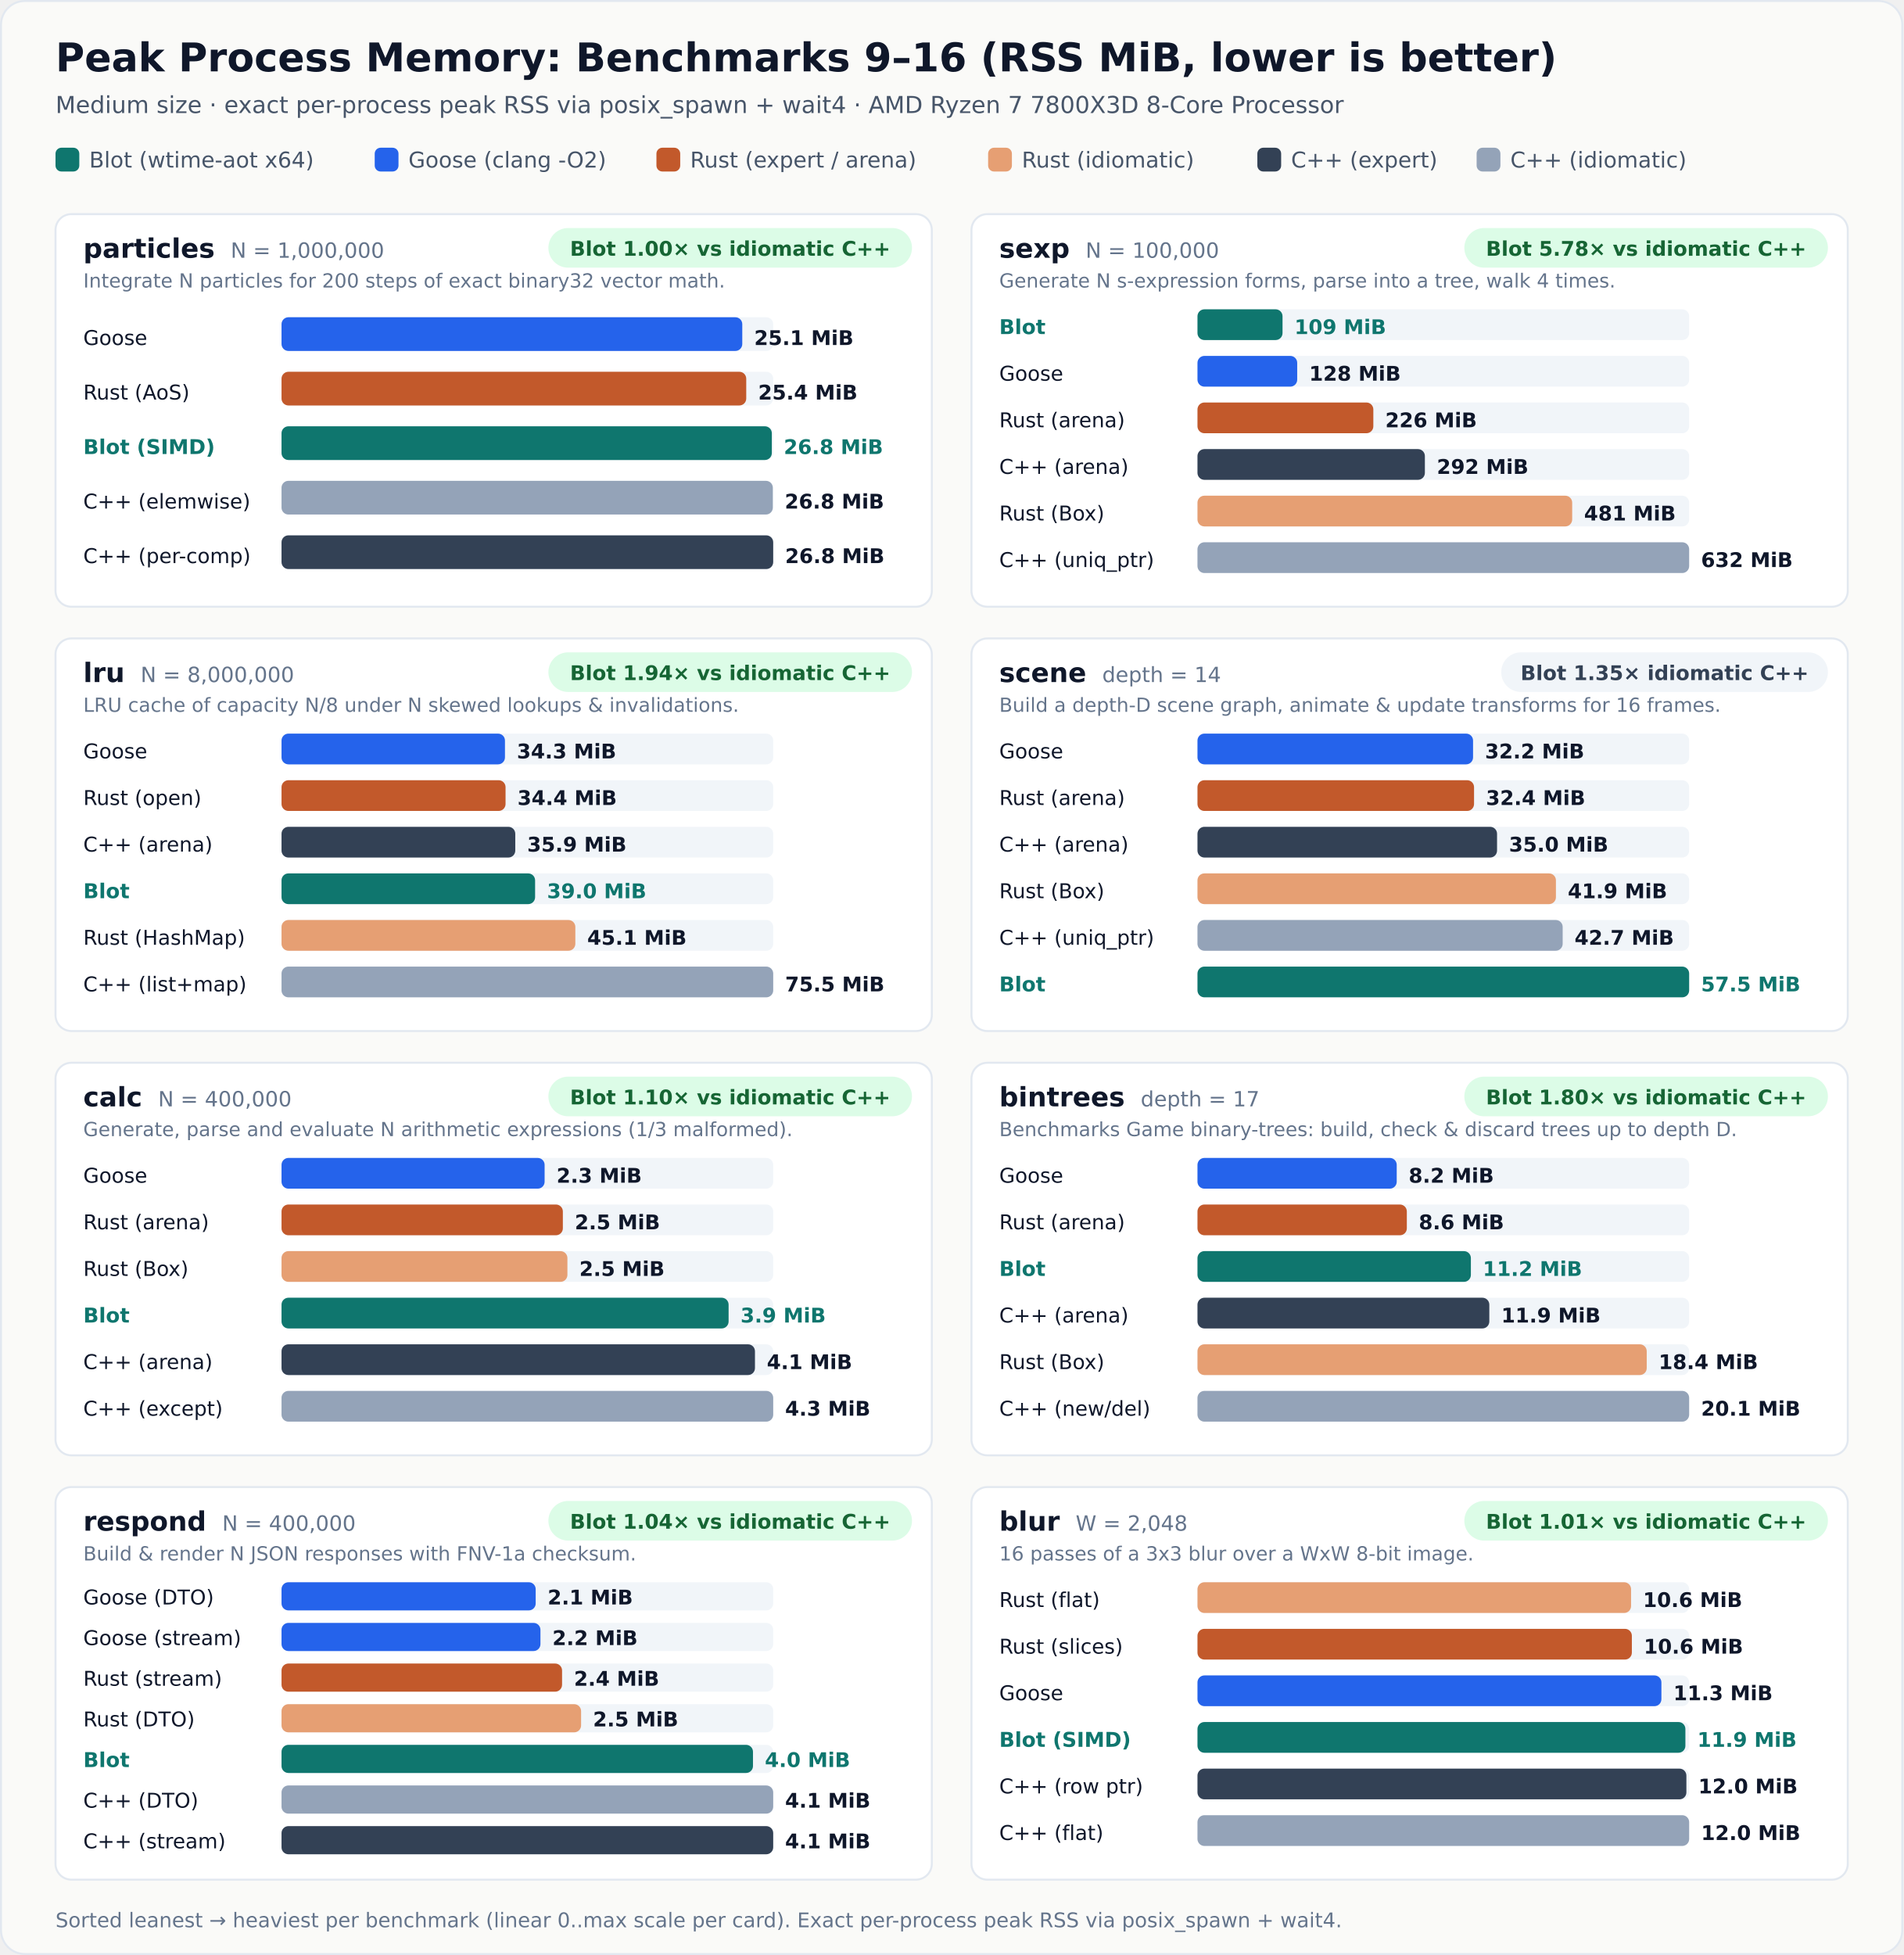
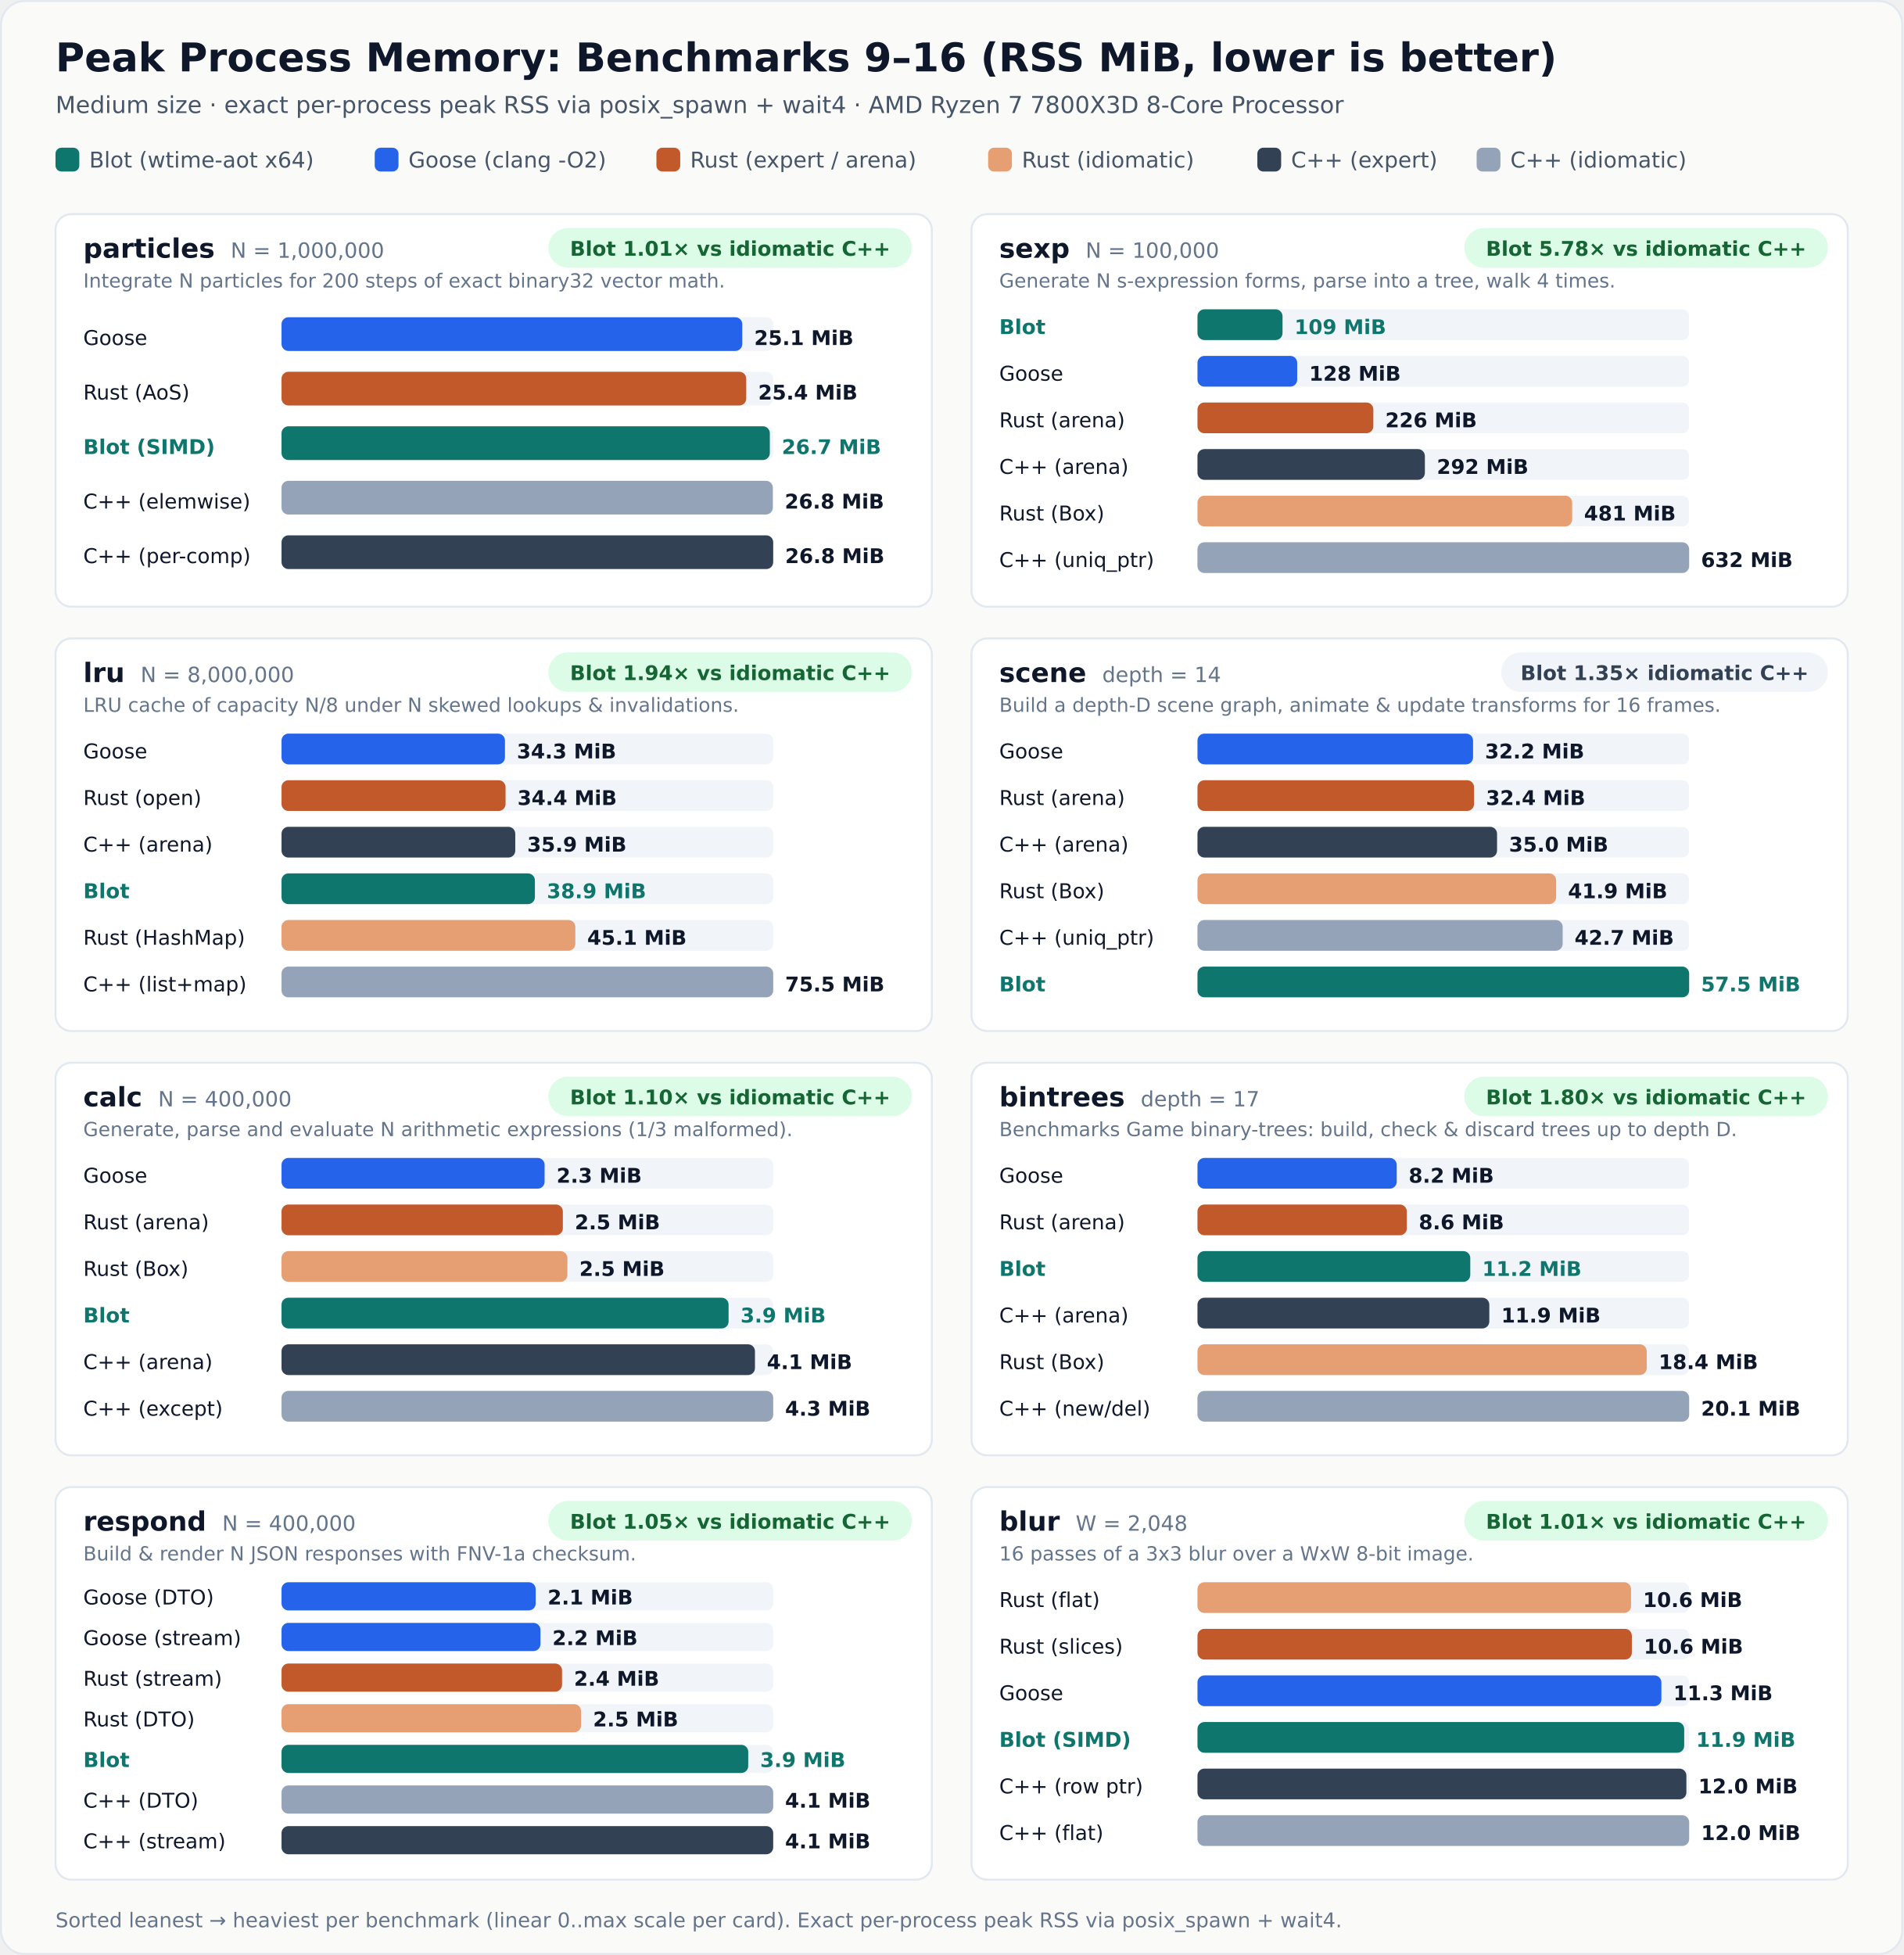
<svg xmlns="http://www.w3.org/2000/svg" width="960" height="986" viewBox="0 0 960 986" role="img" aria-label="Peak Process Memory: Benchmarks 9–16 (RSS MiB, lower is better)">
  <rect x="0.5" y="0.5" width="959" height="985" rx="12" fill="#fafaf8" stroke="#e2e8f0" />
  <text x="28.0" y="36.0" font-family="'DejaVu Sans', system-ui, -apple-system, 'Segoe UI', Helvetica, Arial, sans-serif" font-size="20" font-weight="700" fill="#0f172a" text-anchor="start">Peak Process Memory: Benchmarks 9–16 (RSS MiB, lower is better)</text>
  <text x="28.0" y="57.0" font-family="'DejaVu Sans', system-ui, -apple-system, 'Segoe UI', Helvetica, Arial, sans-serif" font-size="11.8" font-weight="400" fill="#475569" text-anchor="start">Medium size · exact per-process peak RSS via posix_spawn + wait4 · AMD Ryzen 7 7800X3D 8-Core Processor</text>
  <rect x="28.0" y="74.5" width="12" height="12" rx="3" fill="#0f766e" />
  <text x="45.0" y="84.5" font-family="'DejaVu Sans', system-ui, -apple-system, 'Segoe UI', Helvetica, Arial, sans-serif" font-size="11.0" font-weight="500" fill="#475569" text-anchor="start">Blot (wtime-aot x64)</text>
  <rect x="189.0" y="74.5" width="12" height="12" rx="3" fill="#2563eb" />
  <text x="206.0" y="84.5" font-family="'DejaVu Sans', system-ui, -apple-system, 'Segoe UI', Helvetica, Arial, sans-serif" font-size="11.0" font-weight="500" fill="#475569" text-anchor="start">Goose (clang -O2)</text>
  <rect x="331.1" y="74.5" width="12" height="12" rx="3" fill="#c2592b" />
  <text x="348.1" y="84.5" font-family="'DejaVu Sans', system-ui, -apple-system, 'Segoe UI', Helvetica, Arial, sans-serif" font-size="11.0" font-weight="500" fill="#475569" text-anchor="start">Rust (expert / arena)</text>
  <rect x="498.4" y="74.5" width="12" height="12" rx="3" fill="#e69f73" />
  <text x="515.4" y="84.5" font-family="'DejaVu Sans', system-ui, -apple-system, 'Segoe UI', Helvetica, Arial, sans-serif" font-size="11.0" font-weight="500" fill="#475569" text-anchor="start">Rust (idiomatic)</text>
  <rect x="634.2" y="74.5" width="12" height="12" rx="3" fill="#334155" />
  <text x="651.2" y="84.5" font-family="'DejaVu Sans', system-ui, -apple-system, 'Segoe UI', Helvetica, Arial, sans-serif" font-size="11.0" font-weight="500" fill="#475569" text-anchor="start">C++ (expert)</text>
  <rect x="744.8" y="74.5" width="12" height="12" rx="3" fill="#94a3b8" />
  <text x="761.8" y="84.5" font-family="'DejaVu Sans', system-ui, -apple-system, 'Segoe UI', Helvetica, Arial, sans-serif" font-size="11.0" font-weight="500" fill="#475569" text-anchor="start">C++ (idiomatic)</text>
  <rect x="28" y="108" width="442" height="198" rx="8" fill="#ffffff" stroke="#e2e8f0" />
  <text x="42.0" y="130.0" font-family="'DejaVu Sans', system-ui, -apple-system, 'Segoe UI', Helvetica, Arial, sans-serif" font-size="13.5" font-weight="700" fill="#0f172a">particles<tspan dx="8" font-size="10.6" font-weight="500" fill="#64748b">N = 1,000,000</tspan>
  </text>
  <rect x="276.6" y="115.0" width="183.4" height="20.0" rx="10" fill="#dcfce7" />
-   <text x="368.3" y="129.0" font-family="'DejaVu Sans', system-ui, -apple-system, 'Segoe UI', Helvetica, Arial, sans-serif" font-size="10.2" font-weight="600" fill="#166534" text-anchor="middle">Blot 1.00× vs idiomatic C++</text>
+   <text x="368.3" y="129.0" font-family="'DejaVu Sans', system-ui, -apple-system, 'Segoe UI', Helvetica, Arial, sans-serif" font-size="10.2" font-weight="600" fill="#166534" text-anchor="middle">Blot 1.01× vs idiomatic C++</text>
  <text x="42.0" y="145.0" font-family="'DejaVu Sans', system-ui, -apple-system, 'Segoe UI', Helvetica, Arial, sans-serif" font-size="9.8" font-weight="400" fill="#64748b" text-anchor="start">Integrate N particles for 200 steps of exact binary32 vector math.</text>
  <text x="42.0" y="174.0" font-family="'DejaVu Sans', system-ui, -apple-system, 'Segoe UI', Helvetica, Arial, sans-serif" font-size="10.3" font-weight="500" fill="#0f172a" text-anchor="start">Goose</text>
  <rect x="142.0" y="160.0" width="248.0" height="17.0" rx="3.5" fill="#f1f5f9" />
  <rect x="142.0" y="160.0" width="232.4" height="17.0" rx="3.5" fill="#2563eb" />
  <text x="380.4" y="174.0" font-family="'DejaVu Sans', system-ui, -apple-system, 'Segoe UI', Helvetica, Arial, sans-serif" font-size="10.2" font-weight="600" fill="#0f172a" text-anchor="start">25.1 MiB</text>
  <text x="42.0" y="201.5" font-family="'DejaVu Sans', system-ui, -apple-system, 'Segoe UI', Helvetica, Arial, sans-serif" font-size="10.3" font-weight="500" fill="#0f172a" text-anchor="start">Rust (AoS)</text>
  <rect x="142.0" y="187.5" width="248.0" height="17.0" rx="3.5" fill="#f1f5f9" />
  <rect x="142.0" y="187.5" width="234.4" height="17.0" rx="3.5" fill="#c2592b" />
  <text x="382.4" y="201.5" font-family="'DejaVu Sans', system-ui, -apple-system, 'Segoe UI', Helvetica, Arial, sans-serif" font-size="10.2" font-weight="600" fill="#0f172a" text-anchor="start">25.4 MiB</text>
  <text x="42.0" y="229.0" font-family="'DejaVu Sans', system-ui, -apple-system, 'Segoe UI', Helvetica, Arial, sans-serif" font-size="10.3" font-weight="700" fill="#0f766e" text-anchor="start">Blot (SIMD)</text>
  <rect x="142.0" y="215.0" width="248.0" height="17.0" rx="3.5" fill="#f1f5f9" />
-   <rect x="142.0" y="215.0" width="247.3" height="17.0" rx="3.5" fill="#0f766e" />
-   <text x="395.3" y="229.0" font-family="'DejaVu Sans', system-ui, -apple-system, 'Segoe UI', Helvetica, Arial, sans-serif" font-size="10.2" font-weight="700" fill="#0f766e" text-anchor="start">26.8 MiB</text>
+   <rect x="142.0" y="215.0" width="246.3" height="17.0" rx="3.5" fill="#0f766e" />
+   <text x="394.3" y="229.0" font-family="'DejaVu Sans', system-ui, -apple-system, 'Segoe UI', Helvetica, Arial, sans-serif" font-size="10.2" font-weight="700" fill="#0f766e" text-anchor="start">26.7 MiB</text>
  <text x="42.0" y="256.5" font-family="'DejaVu Sans', system-ui, -apple-system, 'Segoe UI', Helvetica, Arial, sans-serif" font-size="10.3" font-weight="500" fill="#0f172a" text-anchor="start">C++ (elemwise)</text>
  <rect x="142.0" y="242.5" width="248.0" height="17.0" rx="3.5" fill="#f1f5f9" />
  <rect x="142.0" y="242.5" width="247.8" height="17.0" rx="3.5" fill="#94a3b8" />
  <text x="395.8" y="256.5" font-family="'DejaVu Sans', system-ui, -apple-system, 'Segoe UI', Helvetica, Arial, sans-serif" font-size="10.2" font-weight="600" fill="#0f172a" text-anchor="start">26.8 MiB</text>
  <text x="42.0" y="284.0" font-family="'DejaVu Sans', system-ui, -apple-system, 'Segoe UI', Helvetica, Arial, sans-serif" font-size="10.3" font-weight="500" fill="#0f172a" text-anchor="start">C++ (per-comp)</text>
  <rect x="142.0" y="270.0" width="248.0" height="17.0" rx="3.5" fill="#f1f5f9" />
  <rect x="142.0" y="270.0" width="248.0" height="17.0" rx="3.5" fill="#334155" />
  <text x="396.0" y="284.0" font-family="'DejaVu Sans', system-ui, -apple-system, 'Segoe UI', Helvetica, Arial, sans-serif" font-size="10.2" font-weight="600" fill="#0f172a" text-anchor="start">26.8 MiB</text>
  <rect x="490" y="108" width="442" height="198" rx="8" fill="#ffffff" stroke="#e2e8f0" />
  <text x="504.0" y="130.0" font-family="'DejaVu Sans', system-ui, -apple-system, 'Segoe UI', Helvetica, Arial, sans-serif" font-size="13.5" font-weight="700" fill="#0f172a">sexp<tspan dx="8" font-size="10.6" font-weight="500" fill="#64748b">N = 100,000</tspan>
  </text>
  <rect x="738.6" y="115.0" width="183.4" height="20.0" rx="10" fill="#dcfce7" />
  <text x="830.3" y="129.0" font-family="'DejaVu Sans', system-ui, -apple-system, 'Segoe UI', Helvetica, Arial, sans-serif" font-size="10.2" font-weight="600" fill="#166534" text-anchor="middle">Blot 5.78× vs idiomatic C++</text>
  <text x="504.0" y="145.0" font-family="'DejaVu Sans', system-ui, -apple-system, 'Segoe UI', Helvetica, Arial, sans-serif" font-size="9.8" font-weight="400" fill="#64748b" text-anchor="start">Generate N s-expression forms, parse into a tree, walk 4 times.</text>
  <text x="504.0" y="168.5" font-family="'DejaVu Sans', system-ui, -apple-system, 'Segoe UI', Helvetica, Arial, sans-serif" font-size="10.3" font-weight="700" fill="#0f766e" text-anchor="start">Blot</text>
  <rect x="604.0" y="156.0" width="248.0" height="15.5" rx="3.5" fill="#f1f5f9" />
  <rect x="604.0" y="156.0" width="42.9" height="15.5" rx="3.5" fill="#0f766e" />
  <text x="652.9" y="168.5" font-family="'DejaVu Sans', system-ui, -apple-system, 'Segoe UI', Helvetica, Arial, sans-serif" font-size="10.2" font-weight="700" fill="#0f766e" text-anchor="start">109 MiB</text>
  <text x="504.0" y="192.0" font-family="'DejaVu Sans', system-ui, -apple-system, 'Segoe UI', Helvetica, Arial, sans-serif" font-size="10.3" font-weight="500" fill="#0f172a" text-anchor="start">Goose</text>
  <rect x="604.0" y="179.5" width="248.0" height="15.5" rx="3.5" fill="#f1f5f9" />
  <rect x="604.0" y="179.5" width="50.3" height="15.5" rx="3.5" fill="#2563eb" />
  <text x="660.3" y="192.0" font-family="'DejaVu Sans', system-ui, -apple-system, 'Segoe UI', Helvetica, Arial, sans-serif" font-size="10.2" font-weight="600" fill="#0f172a" text-anchor="start">128 MiB</text>
  <text x="504.0" y="215.5" font-family="'DejaVu Sans', system-ui, -apple-system, 'Segoe UI', Helvetica, Arial, sans-serif" font-size="10.3" font-weight="500" fill="#0f172a" text-anchor="start">Rust (arena)</text>
  <rect x="604.0" y="203.0" width="248.0" height="15.5" rx="3.5" fill="#f1f5f9" />
  <rect x="604.0" y="203.0" width="88.7" height="15.5" rx="3.5" fill="#c2592b" />
  <text x="698.7" y="215.5" font-family="'DejaVu Sans', system-ui, -apple-system, 'Segoe UI', Helvetica, Arial, sans-serif" font-size="10.2" font-weight="600" fill="#0f172a" text-anchor="start">226 MiB</text>
  <text x="504.0" y="239.0" font-family="'DejaVu Sans', system-ui, -apple-system, 'Segoe UI', Helvetica, Arial, sans-serif" font-size="10.3" font-weight="500" fill="#0f172a" text-anchor="start">C++ (arena)</text>
  <rect x="604.0" y="226.5" width="248.0" height="15.5" rx="3.5" fill="#f1f5f9" />
  <rect x="604.0" y="226.5" width="114.7" height="15.5" rx="3.5" fill="#334155" />
  <text x="724.7" y="239.0" font-family="'DejaVu Sans', system-ui, -apple-system, 'Segoe UI', Helvetica, Arial, sans-serif" font-size="10.2" font-weight="600" fill="#0f172a" text-anchor="start">292 MiB</text>
  <text x="504.0" y="262.5" font-family="'DejaVu Sans', system-ui, -apple-system, 'Segoe UI', Helvetica, Arial, sans-serif" font-size="10.3" font-weight="500" fill="#0f172a" text-anchor="start">Rust (Box)</text>
  <rect x="604.0" y="250.0" width="248.0" height="15.5" rx="3.5" fill="#f1f5f9" />
  <rect x="604.0" y="250.0" width="189.0" height="15.5" rx="3.5" fill="#e69f73" />
  <text x="799.0" y="262.5" font-family="'DejaVu Sans', system-ui, -apple-system, 'Segoe UI', Helvetica, Arial, sans-serif" font-size="10.2" font-weight="600" fill="#0f172a" text-anchor="start">481 MiB</text>
  <text x="504.0" y="286.0" font-family="'DejaVu Sans', system-ui, -apple-system, 'Segoe UI', Helvetica, Arial, sans-serif" font-size="10.3" font-weight="500" fill="#0f172a" text-anchor="start">C++ (uniq_ptr)</text>
  <rect x="604.0" y="273.5" width="248.0" height="15.5" rx="3.5" fill="#f1f5f9" />
  <rect x="604.0" y="273.5" width="248.0" height="15.5" rx="3.5" fill="#94a3b8" />
  <text x="858.0" y="286.0" font-family="'DejaVu Sans', system-ui, -apple-system, 'Segoe UI', Helvetica, Arial, sans-serif" font-size="10.2" font-weight="600" fill="#0f172a" text-anchor="start">632 MiB</text>
  <rect x="28" y="322" width="442" height="198" rx="8" fill="#ffffff" stroke="#e2e8f0" />
  <text x="42.0" y="344.0" font-family="'DejaVu Sans', system-ui, -apple-system, 'Segoe UI', Helvetica, Arial, sans-serif" font-size="13.5" font-weight="700" fill="#0f172a">lru<tspan dx="8" font-size="10.6" font-weight="500" fill="#64748b">N = 8,000,000</tspan>
  </text>
  <rect x="276.6" y="329.0" width="183.4" height="20.0" rx="10" fill="#dcfce7" />
  <text x="368.3" y="343.0" font-family="'DejaVu Sans', system-ui, -apple-system, 'Segoe UI', Helvetica, Arial, sans-serif" font-size="10.2" font-weight="600" fill="#166534" text-anchor="middle">Blot 1.94× vs idiomatic C++</text>
  <text x="42.0" y="359.0" font-family="'DejaVu Sans', system-ui, -apple-system, 'Segoe UI', Helvetica, Arial, sans-serif" font-size="9.8" font-weight="400" fill="#64748b" text-anchor="start">LRU cache of capacity N/8 under N skewed lookups &amp; invalidations.</text>
  <text x="42.0" y="382.5" font-family="'DejaVu Sans', system-ui, -apple-system, 'Segoe UI', Helvetica, Arial, sans-serif" font-size="10.3" font-weight="500" fill="#0f172a" text-anchor="start">Goose</text>
  <rect x="142.0" y="370.0" width="248.0" height="15.5" rx="3.5" fill="#f1f5f9" />
  <rect x="142.0" y="370.0" width="112.7" height="15.5" rx="3.5" fill="#2563eb" />
  <text x="260.7" y="382.5" font-family="'DejaVu Sans', system-ui, -apple-system, 'Segoe UI', Helvetica, Arial, sans-serif" font-size="10.2" font-weight="600" fill="#0f172a" text-anchor="start">34.3 MiB</text>
  <text x="42.0" y="406.0" font-family="'DejaVu Sans', system-ui, -apple-system, 'Segoe UI', Helvetica, Arial, sans-serif" font-size="10.3" font-weight="500" fill="#0f172a" text-anchor="start">Rust (open)</text>
  <rect x="142.0" y="393.5" width="248.0" height="15.5" rx="3.5" fill="#f1f5f9" />
  <rect x="142.0" y="393.5" width="113.0" height="15.5" rx="3.5" fill="#c2592b" />
  <text x="261.0" y="406.0" font-family="'DejaVu Sans', system-ui, -apple-system, 'Segoe UI', Helvetica, Arial, sans-serif" font-size="10.2" font-weight="600" fill="#0f172a" text-anchor="start">34.4 MiB</text>
  <text x="42.0" y="429.5" font-family="'DejaVu Sans', system-ui, -apple-system, 'Segoe UI', Helvetica, Arial, sans-serif" font-size="10.3" font-weight="500" fill="#0f172a" text-anchor="start">C++ (arena)</text>
  <rect x="142.0" y="417.0" width="248.0" height="15.5" rx="3.5" fill="#f1f5f9" />
  <rect x="142.0" y="417.0" width="117.9" height="15.5" rx="3.5" fill="#334155" />
  <text x="265.9" y="429.5" font-family="'DejaVu Sans', system-ui, -apple-system, 'Segoe UI', Helvetica, Arial, sans-serif" font-size="10.2" font-weight="600" fill="#0f172a" text-anchor="start">35.9 MiB</text>
  <text x="42.0" y="453.0" font-family="'DejaVu Sans', system-ui, -apple-system, 'Segoe UI', Helvetica, Arial, sans-serif" font-size="10.3" font-weight="700" fill="#0f766e" text-anchor="start">Blot</text>
  <rect x="142.0" y="440.5" width="248.0" height="15.5" rx="3.5" fill="#f1f5f9" />
-   <rect x="142.0" y="440.5" width="127.9" height="15.5" rx="3.5" fill="#0f766e" />
-   <text x="275.9" y="453.0" font-family="'DejaVu Sans', system-ui, -apple-system, 'Segoe UI', Helvetica, Arial, sans-serif" font-size="10.2" font-weight="700" fill="#0f766e" text-anchor="start">39.0 MiB</text>
+   <rect x="142.0" y="440.5" width="127.8" height="15.5" rx="3.5" fill="#0f766e" />
+   <text x="275.8" y="453.0" font-family="'DejaVu Sans', system-ui, -apple-system, 'Segoe UI', Helvetica, Arial, sans-serif" font-size="10.2" font-weight="700" fill="#0f766e" text-anchor="start">38.9 MiB</text>
  <text x="42.0" y="476.5" font-family="'DejaVu Sans', system-ui, -apple-system, 'Segoe UI', Helvetica, Arial, sans-serif" font-size="10.3" font-weight="500" fill="#0f172a" text-anchor="start">Rust (HashMap)</text>
  <rect x="142.0" y="464.0" width="248.0" height="15.5" rx="3.5" fill="#f1f5f9" />
  <rect x="142.0" y="464.0" width="148.2" height="15.5" rx="3.5" fill="#e69f73" />
  <text x="296.2" y="476.5" font-family="'DejaVu Sans', system-ui, -apple-system, 'Segoe UI', Helvetica, Arial, sans-serif" font-size="10.2" font-weight="600" fill="#0f172a" text-anchor="start">45.1 MiB</text>
  <text x="42.0" y="500.0" font-family="'DejaVu Sans', system-ui, -apple-system, 'Segoe UI', Helvetica, Arial, sans-serif" font-size="10.3" font-weight="500" fill="#0f172a" text-anchor="start">C++ (list+map)</text>
  <rect x="142.0" y="487.5" width="248.0" height="15.5" rx="3.5" fill="#f1f5f9" />
  <rect x="142.0" y="487.5" width="248.0" height="15.5" rx="3.5" fill="#94a3b8" />
  <text x="396.0" y="500.0" font-family="'DejaVu Sans', system-ui, -apple-system, 'Segoe UI', Helvetica, Arial, sans-serif" font-size="10.2" font-weight="600" fill="#0f172a" text-anchor="start">75.5 MiB</text>
  <rect x="490" y="322" width="442" height="198" rx="8" fill="#ffffff" stroke="#e2e8f0" />
  <text x="504.0" y="344.0" font-family="'DejaVu Sans', system-ui, -apple-system, 'Segoe UI', Helvetica, Arial, sans-serif" font-size="13.5" font-weight="700" fill="#0f172a">scene<tspan dx="8" font-size="10.6" font-weight="500" fill="#64748b">depth = 14</tspan>
  </text>
  <rect x="757.2" y="329.0" width="164.8" height="20.0" rx="10" fill="#f1f5f9" />
  <text x="839.6" y="343.0" font-family="'DejaVu Sans', system-ui, -apple-system, 'Segoe UI', Helvetica, Arial, sans-serif" font-size="10.2" font-weight="600" fill="#334155" text-anchor="middle">Blot 1.35× idiomatic C++</text>
  <text x="504.0" y="359.0" font-family="'DejaVu Sans', system-ui, -apple-system, 'Segoe UI', Helvetica, Arial, sans-serif" font-size="9.8" font-weight="400" fill="#64748b" text-anchor="start">Build a depth-D scene graph, animate &amp; update transforms for 16 frames.</text>
  <text x="504.0" y="382.5" font-family="'DejaVu Sans', system-ui, -apple-system, 'Segoe UI', Helvetica, Arial, sans-serif" font-size="10.3" font-weight="500" fill="#0f172a" text-anchor="start">Goose</text>
  <rect x="604.0" y="370.0" width="248.0" height="15.5" rx="3.5" fill="#f1f5f9" />
  <rect x="604.0" y="370.0" width="139.0" height="15.5" rx="3.5" fill="#2563eb" />
  <text x="749.0" y="382.5" font-family="'DejaVu Sans', system-ui, -apple-system, 'Segoe UI', Helvetica, Arial, sans-serif" font-size="10.2" font-weight="600" fill="#0f172a" text-anchor="start">32.2 MiB</text>
  <text x="504.0" y="406.0" font-family="'DejaVu Sans', system-ui, -apple-system, 'Segoe UI', Helvetica, Arial, sans-serif" font-size="10.3" font-weight="500" fill="#0f172a" text-anchor="start">Rust (arena)</text>
  <rect x="604.0" y="393.5" width="248.0" height="15.5" rx="3.5" fill="#f1f5f9" />
  <rect x="604.0" y="393.5" width="139.5" height="15.5" rx="3.5" fill="#c2592b" />
  <text x="749.5" y="406.0" font-family="'DejaVu Sans', system-ui, -apple-system, 'Segoe UI', Helvetica, Arial, sans-serif" font-size="10.2" font-weight="600" fill="#0f172a" text-anchor="start">32.4 MiB</text>
  <text x="504.0" y="429.5" font-family="'DejaVu Sans', system-ui, -apple-system, 'Segoe UI', Helvetica, Arial, sans-serif" font-size="10.3" font-weight="500" fill="#0f172a" text-anchor="start">C++ (arena)</text>
  <rect x="604.0" y="417.0" width="248.0" height="15.5" rx="3.5" fill="#f1f5f9" />
  <rect x="604.0" y="417.0" width="151.1" height="15.5" rx="3.5" fill="#334155" />
  <text x="761.1" y="429.5" font-family="'DejaVu Sans', system-ui, -apple-system, 'Segoe UI', Helvetica, Arial, sans-serif" font-size="10.2" font-weight="600" fill="#0f172a" text-anchor="start">35.0 MiB</text>
  <text x="504.0" y="453.0" font-family="'DejaVu Sans', system-ui, -apple-system, 'Segoe UI', Helvetica, Arial, sans-serif" font-size="10.3" font-weight="500" fill="#0f172a" text-anchor="start">Rust (Box)</text>
  <rect x="604.0" y="440.5" width="248.0" height="15.5" rx="3.5" fill="#f1f5f9" />
-   <rect x="604.0" y="440.5" width="180.8" height="15.5" rx="3.5" fill="#e69f73" />
-   <text x="790.8" y="453.0" font-family="'DejaVu Sans', system-ui, -apple-system, 'Segoe UI', Helvetica, Arial, sans-serif" font-size="10.2" font-weight="600" fill="#0f172a" text-anchor="start">41.9 MiB</text>
+   <rect x="604.0" y="440.5" width="180.9" height="15.5" rx="3.5" fill="#e69f73" />
+   <text x="790.9" y="453.0" font-family="'DejaVu Sans', system-ui, -apple-system, 'Segoe UI', Helvetica, Arial, sans-serif" font-size="10.2" font-weight="600" fill="#0f172a" text-anchor="start">41.9 MiB</text>
  <text x="504.0" y="476.5" font-family="'DejaVu Sans', system-ui, -apple-system, 'Segoe UI', Helvetica, Arial, sans-serif" font-size="10.3" font-weight="500" fill="#0f172a" text-anchor="start">C++ (uniq_ptr)</text>
  <rect x="604.0" y="464.0" width="248.0" height="15.5" rx="3.5" fill="#f1f5f9" />
  <rect x="604.0" y="464.0" width="184.2" height="15.5" rx="3.5" fill="#94a3b8" />
  <text x="794.2" y="476.5" font-family="'DejaVu Sans', system-ui, -apple-system, 'Segoe UI', Helvetica, Arial, sans-serif" font-size="10.2" font-weight="600" fill="#0f172a" text-anchor="start">42.7 MiB</text>
  <text x="504.0" y="500.0" font-family="'DejaVu Sans', system-ui, -apple-system, 'Segoe UI', Helvetica, Arial, sans-serif" font-size="10.3" font-weight="700" fill="#0f766e" text-anchor="start">Blot</text>
  <rect x="604.0" y="487.5" width="248.0" height="15.5" rx="3.5" fill="#f1f5f9" />
  <rect x="604.0" y="487.5" width="248.0" height="15.5" rx="3.5" fill="#0f766e" />
  <text x="858.0" y="500.0" font-family="'DejaVu Sans', system-ui, -apple-system, 'Segoe UI', Helvetica, Arial, sans-serif" font-size="10.2" font-weight="700" fill="#0f766e" text-anchor="start">57.5 MiB</text>
  <rect x="28" y="536" width="442" height="198" rx="8" fill="#ffffff" stroke="#e2e8f0" />
  <text x="42.0" y="558.0" font-family="'DejaVu Sans', system-ui, -apple-system, 'Segoe UI', Helvetica, Arial, sans-serif" font-size="13.5" font-weight="700" fill="#0f172a">calc<tspan dx="8" font-size="10.6" font-weight="500" fill="#64748b">N = 400,000</tspan>
  </text>
  <rect x="276.6" y="543.0" width="183.4" height="20.0" rx="10" fill="#dcfce7" />
  <text x="368.3" y="557.0" font-family="'DejaVu Sans', system-ui, -apple-system, 'Segoe UI', Helvetica, Arial, sans-serif" font-size="10.2" font-weight="600" fill="#166534" text-anchor="middle">Blot 1.10× vs idiomatic C++</text>
  <text x="42.0" y="573.0" font-family="'DejaVu Sans', system-ui, -apple-system, 'Segoe UI', Helvetica, Arial, sans-serif" font-size="9.8" font-weight="400" fill="#64748b" text-anchor="start">Generate, parse and evaluate N arithmetic expressions (1/3 malformed).</text>
  <text x="42.0" y="596.5" font-family="'DejaVu Sans', system-ui, -apple-system, 'Segoe UI', Helvetica, Arial, sans-serif" font-size="10.3" font-weight="500" fill="#0f172a" text-anchor="start">Goose</text>
  <rect x="142.0" y="584.0" width="248.0" height="15.5" rx="3.5" fill="#f1f5f9" />
  <rect x="142.0" y="584.0" width="132.7" height="15.5" rx="3.5" fill="#2563eb" />
  <text x="280.7" y="596.5" font-family="'DejaVu Sans', system-ui, -apple-system, 'Segoe UI', Helvetica, Arial, sans-serif" font-size="10.2" font-weight="600" fill="#0f172a" text-anchor="start">2.3 MiB</text>
  <text x="42.0" y="620.0" font-family="'DejaVu Sans', system-ui, -apple-system, 'Segoe UI', Helvetica, Arial, sans-serif" font-size="10.3" font-weight="500" fill="#0f172a" text-anchor="start">Rust (arena)</text>
  <rect x="142.0" y="607.5" width="248.0" height="15.5" rx="3.5" fill="#f1f5f9" />
  <rect x="142.0" y="607.5" width="141.9" height="15.5" rx="3.5" fill="#c2592b" />
  <text x="289.9" y="620.0" font-family="'DejaVu Sans', system-ui, -apple-system, 'Segoe UI', Helvetica, Arial, sans-serif" font-size="10.2" font-weight="600" fill="#0f172a" text-anchor="start">2.5 MiB</text>
  <text x="42.0" y="643.5" font-family="'DejaVu Sans', system-ui, -apple-system, 'Segoe UI', Helvetica, Arial, sans-serif" font-size="10.3" font-weight="500" fill="#0f172a" text-anchor="start">Rust (Box)</text>
  <rect x="142.0" y="631.0" width="248.0" height="15.5" rx="3.5" fill="#f1f5f9" />
  <rect x="142.0" y="631.0" width="144.2" height="15.5" rx="3.5" fill="#e69f73" />
  <text x="292.2" y="643.5" font-family="'DejaVu Sans', system-ui, -apple-system, 'Segoe UI', Helvetica, Arial, sans-serif" font-size="10.2" font-weight="600" fill="#0f172a" text-anchor="start">2.5 MiB</text>
  <text x="42.0" y="667.0" font-family="'DejaVu Sans', system-ui, -apple-system, 'Segoe UI', Helvetica, Arial, sans-serif" font-size="10.3" font-weight="700" fill="#0f766e" text-anchor="start">Blot</text>
  <rect x="142.0" y="654.5" width="248.0" height="15.5" rx="3.5" fill="#f1f5f9" />
  <rect x="142.0" y="654.5" width="225.5" height="15.5" rx="3.5" fill="#0f766e" />
  <text x="373.5" y="667.0" font-family="'DejaVu Sans', system-ui, -apple-system, 'Segoe UI', Helvetica, Arial, sans-serif" font-size="10.2" font-weight="700" fill="#0f766e" text-anchor="start">3.9 MiB</text>
  <text x="42.0" y="690.5" font-family="'DejaVu Sans', system-ui, -apple-system, 'Segoe UI', Helvetica, Arial, sans-serif" font-size="10.3" font-weight="500" fill="#0f172a" text-anchor="start">C++ (arena)</text>
  <rect x="142.0" y="678.0" width="248.0" height="15.5" rx="3.5" fill="#f1f5f9" />
  <rect x="142.0" y="678.0" width="238.8" height="15.5" rx="3.5" fill="#334155" />
  <text x="386.8" y="690.5" font-family="'DejaVu Sans', system-ui, -apple-system, 'Segoe UI', Helvetica, Arial, sans-serif" font-size="10.2" font-weight="600" fill="#0f172a" text-anchor="start">4.1 MiB</text>
  <text x="42.0" y="714.0" font-family="'DejaVu Sans', system-ui, -apple-system, 'Segoe UI', Helvetica, Arial, sans-serif" font-size="10.3" font-weight="500" fill="#0f172a" text-anchor="start">C++ (except)</text>
  <rect x="142.0" y="701.5" width="248.0" height="15.5" rx="3.5" fill="#f1f5f9" />
  <rect x="142.0" y="701.5" width="248.0" height="15.5" rx="3.5" fill="#94a3b8" />
  <text x="396.0" y="714.0" font-family="'DejaVu Sans', system-ui, -apple-system, 'Segoe UI', Helvetica, Arial, sans-serif" font-size="10.2" font-weight="600" fill="#0f172a" text-anchor="start">4.3 MiB</text>
  <rect x="490" y="536" width="442" height="198" rx="8" fill="#ffffff" stroke="#e2e8f0" />
  <text x="504.0" y="558.0" font-family="'DejaVu Sans', system-ui, -apple-system, 'Segoe UI', Helvetica, Arial, sans-serif" font-size="13.5" font-weight="700" fill="#0f172a">bintrees<tspan dx="8" font-size="10.6" font-weight="500" fill="#64748b">depth = 17</tspan>
  </text>
  <rect x="738.6" y="543.0" width="183.4" height="20.0" rx="10" fill="#dcfce7" />
  <text x="830.3" y="557.0" font-family="'DejaVu Sans', system-ui, -apple-system, 'Segoe UI', Helvetica, Arial, sans-serif" font-size="10.2" font-weight="600" fill="#166534" text-anchor="middle">Blot 1.80× vs idiomatic C++</text>
  <text x="504.0" y="573.0" font-family="'DejaVu Sans', system-ui, -apple-system, 'Segoe UI', Helvetica, Arial, sans-serif" font-size="9.8" font-weight="400" fill="#64748b" text-anchor="start">Benchmarks Game binary-trees: build, check &amp; discard trees up to depth D.</text>
  <text x="504.0" y="596.5" font-family="'DejaVu Sans', system-ui, -apple-system, 'Segoe UI', Helvetica, Arial, sans-serif" font-size="10.3" font-weight="500" fill="#0f172a" text-anchor="start">Goose</text>
  <rect x="604.0" y="584.0" width="248.0" height="15.5" rx="3.5" fill="#f1f5f9" />
  <rect x="604.0" y="584.0" width="100.5" height="15.5" rx="3.5" fill="#2563eb" />
  <text x="710.5" y="596.5" font-family="'DejaVu Sans', system-ui, -apple-system, 'Segoe UI', Helvetica, Arial, sans-serif" font-size="10.2" font-weight="600" fill="#0f172a" text-anchor="start">8.2 MiB</text>
  <text x="504.0" y="620.0" font-family="'DejaVu Sans', system-ui, -apple-system, 'Segoe UI', Helvetica, Arial, sans-serif" font-size="10.3" font-weight="500" fill="#0f172a" text-anchor="start">Rust (arena)</text>
  <rect x="604.0" y="607.5" width="248.0" height="15.5" rx="3.5" fill="#f1f5f9" />
  <rect x="604.0" y="607.5" width="105.6" height="15.5" rx="3.5" fill="#c2592b" />
  <text x="715.6" y="620.0" font-family="'DejaVu Sans', system-ui, -apple-system, 'Segoe UI', Helvetica, Arial, sans-serif" font-size="10.2" font-weight="600" fill="#0f172a" text-anchor="start">8.6 MiB</text>
  <text x="504.0" y="643.5" font-family="'DejaVu Sans', system-ui, -apple-system, 'Segoe UI', Helvetica, Arial, sans-serif" font-size="10.3" font-weight="700" fill="#0f766e" text-anchor="start">Blot</text>
  <rect x="604.0" y="631.0" width="248.0" height="15.5" rx="3.5" fill="#f1f5f9" />
-   <rect x="604.0" y="631.0" width="137.9" height="15.5" rx="3.5" fill="#0f766e" />
-   <text x="747.9" y="643.5" font-family="'DejaVu Sans', system-ui, -apple-system, 'Segoe UI', Helvetica, Arial, sans-serif" font-size="10.2" font-weight="700" fill="#0f766e" text-anchor="start">11.2 MiB</text>
+   <rect x="604.0" y="631.0" width="137.6" height="15.5" rx="3.5" fill="#0f766e" />
+   <text x="747.6" y="643.5" font-family="'DejaVu Sans', system-ui, -apple-system, 'Segoe UI', Helvetica, Arial, sans-serif" font-size="10.2" font-weight="700" fill="#0f766e" text-anchor="start">11.2 MiB</text>
  <text x="504.0" y="667.0" font-family="'DejaVu Sans', system-ui, -apple-system, 'Segoe UI', Helvetica, Arial, sans-serif" font-size="10.3" font-weight="500" fill="#0f172a" text-anchor="start">C++ (arena)</text>
  <rect x="604.0" y="654.5" width="248.0" height="15.5" rx="3.5" fill="#f1f5f9" />
  <rect x="604.0" y="654.5" width="147.2" height="15.5" rx="3.5" fill="#334155" />
  <text x="757.2" y="667.0" font-family="'DejaVu Sans', system-ui, -apple-system, 'Segoe UI', Helvetica, Arial, sans-serif" font-size="10.2" font-weight="600" fill="#0f172a" text-anchor="start">11.9 MiB</text>
  <text x="504.0" y="690.5" font-family="'DejaVu Sans', system-ui, -apple-system, 'Segoe UI', Helvetica, Arial, sans-serif" font-size="10.3" font-weight="500" fill="#0f172a" text-anchor="start">Rust (Box)</text>
  <rect x="604.0" y="678.0" width="248.0" height="15.5" rx="3.5" fill="#f1f5f9" />
  <rect x="604.0" y="678.0" width="226.6" height="15.5" rx="3.5" fill="#e69f73" />
  <text x="836.6" y="690.5" font-family="'DejaVu Sans', system-ui, -apple-system, 'Segoe UI', Helvetica, Arial, sans-serif" font-size="10.2" font-weight="600" fill="#0f172a" text-anchor="start">18.4 MiB</text>
  <text x="504.0" y="714.0" font-family="'DejaVu Sans', system-ui, -apple-system, 'Segoe UI', Helvetica, Arial, sans-serif" font-size="10.3" font-weight="500" fill="#0f172a" text-anchor="start">C++ (new/del)</text>
  <rect x="604.0" y="701.5" width="248.0" height="15.5" rx="3.5" fill="#f1f5f9" />
  <rect x="604.0" y="701.5" width="248.0" height="15.5" rx="3.5" fill="#94a3b8" />
  <text x="858.0" y="714.0" font-family="'DejaVu Sans', system-ui, -apple-system, 'Segoe UI', Helvetica, Arial, sans-serif" font-size="10.2" font-weight="600" fill="#0f172a" text-anchor="start">20.1 MiB</text>
  <rect x="28" y="750" width="442" height="198" rx="8" fill="#ffffff" stroke="#e2e8f0" />
  <text x="42.0" y="772.0" font-family="'DejaVu Sans', system-ui, -apple-system, 'Segoe UI', Helvetica, Arial, sans-serif" font-size="13.5" font-weight="700" fill="#0f172a">respond<tspan dx="8" font-size="10.6" font-weight="500" fill="#64748b">N = 400,000</tspan>
  </text>
  <rect x="276.6" y="757.0" width="183.4" height="20.0" rx="10" fill="#dcfce7" />
-   <text x="368.3" y="771.0" font-family="'DejaVu Sans', system-ui, -apple-system, 'Segoe UI', Helvetica, Arial, sans-serif" font-size="10.2" font-weight="600" fill="#166534" text-anchor="middle">Blot 1.04× vs idiomatic C++</text>
+   <text x="368.3" y="771.0" font-family="'DejaVu Sans', system-ui, -apple-system, 'Segoe UI', Helvetica, Arial, sans-serif" font-size="10.2" font-weight="600" fill="#166534" text-anchor="middle">Blot 1.05× vs idiomatic C++</text>
  <text x="42.0" y="787.0" font-family="'DejaVu Sans', system-ui, -apple-system, 'Segoe UI', Helvetica, Arial, sans-serif" font-size="9.8" font-weight="400" fill="#64748b" text-anchor="start">Build &amp; render N JSON responses with FNV-1a checksum.</text>
  <text x="42.0" y="809.2" font-family="'DejaVu Sans', system-ui, -apple-system, 'Segoe UI', Helvetica, Arial, sans-serif" font-size="10.3" font-weight="500" fill="#0f172a" text-anchor="start">Goose (DTO)</text>
  <rect x="142.0" y="798.0" width="248.0" height="14.2" rx="3.5" fill="#f1f5f9" />
  <rect x="142.0" y="798.0" width="128.2" height="14.2" rx="3.5" fill="#2563eb" />
  <text x="276.2" y="809.2" font-family="'DejaVu Sans', system-ui, -apple-system, 'Segoe UI', Helvetica, Arial, sans-serif" font-size="10.2" font-weight="600" fill="#0f172a" text-anchor="start">2.1 MiB</text>
  <text x="42.0" y="829.7" font-family="'DejaVu Sans', system-ui, -apple-system, 'Segoe UI', Helvetica, Arial, sans-serif" font-size="10.3" font-weight="500" fill="#0f172a" text-anchor="start">Goose (stream)</text>
  <rect x="142.0" y="818.5" width="248.0" height="14.2" rx="3.5" fill="#f1f5f9" />
  <rect x="142.0" y="818.5" width="130.6" height="14.2" rx="3.5" fill="#2563eb" />
  <text x="278.6" y="829.7" font-family="'DejaVu Sans', system-ui, -apple-system, 'Segoe UI', Helvetica, Arial, sans-serif" font-size="10.2" font-weight="600" fill="#0f172a" text-anchor="start">2.2 MiB</text>
  <text x="42.0" y="850.2" font-family="'DejaVu Sans', system-ui, -apple-system, 'Segoe UI', Helvetica, Arial, sans-serif" font-size="10.3" font-weight="500" fill="#0f172a" text-anchor="start">Rust (stream)</text>
  <rect x="142.0" y="839.0" width="248.0" height="14.2" rx="3.5" fill="#f1f5f9" />
  <rect x="142.0" y="839.0" width="141.5" height="14.2" rx="3.5" fill="#c2592b" />
  <text x="289.5" y="850.2" font-family="'DejaVu Sans', system-ui, -apple-system, 'Segoe UI', Helvetica, Arial, sans-serif" font-size="10.2" font-weight="600" fill="#0f172a" text-anchor="start">2.4 MiB</text>
  <text x="42.0" y="870.7" font-family="'DejaVu Sans', system-ui, -apple-system, 'Segoe UI', Helvetica, Arial, sans-serif" font-size="10.3" font-weight="500" fill="#0f172a" text-anchor="start">Rust (DTO)</text>
  <rect x="142.0" y="859.5" width="248.0" height="14.2" rx="3.5" fill="#f1f5f9" />
  <rect x="142.0" y="859.5" width="151.1" height="14.2" rx="3.5" fill="#e69f73" />
  <text x="299.1" y="870.7" font-family="'DejaVu Sans', system-ui, -apple-system, 'Segoe UI', Helvetica, Arial, sans-serif" font-size="10.2" font-weight="600" fill="#0f172a" text-anchor="start">2.5 MiB</text>
  <text x="42.0" y="891.2" font-family="'DejaVu Sans', system-ui, -apple-system, 'Segoe UI', Helvetica, Arial, sans-serif" font-size="10.3" font-weight="700" fill="#0f766e" text-anchor="start">Blot</text>
  <rect x="142.0" y="880.0" width="248.0" height="14.2" rx="3.5" fill="#f1f5f9" />
-   <rect x="142.0" y="880.0" width="237.8" height="14.2" rx="3.5" fill="#0f766e" />
-   <text x="385.8" y="891.2" font-family="'DejaVu Sans', system-ui, -apple-system, 'Segoe UI', Helvetica, Arial, sans-serif" font-size="10.2" font-weight="700" fill="#0f766e" text-anchor="start">4.0 MiB</text>
+   <rect x="142.0" y="880.0" width="235.4" height="14.2" rx="3.5" fill="#0f766e" />
+   <text x="383.4" y="891.2" font-family="'DejaVu Sans', system-ui, -apple-system, 'Segoe UI', Helvetica, Arial, sans-serif" font-size="10.2" font-weight="700" fill="#0f766e" text-anchor="start">3.9 MiB</text>
  <text x="42.0" y="911.7" font-family="'DejaVu Sans', system-ui, -apple-system, 'Segoe UI', Helvetica, Arial, sans-serif" font-size="10.3" font-weight="500" fill="#0f172a" text-anchor="start">C++ (DTO)</text>
  <rect x="142.0" y="900.5" width="248.0" height="14.2" rx="3.5" fill="#f1f5f9" />
  <rect x="142.0" y="900.5" width="248.0" height="14.2" rx="3.5" fill="#94a3b8" />
  <text x="396.0" y="911.7" font-family="'DejaVu Sans', system-ui, -apple-system, 'Segoe UI', Helvetica, Arial, sans-serif" font-size="10.2" font-weight="600" fill="#0f172a" text-anchor="start">4.1 MiB</text>
  <text x="42.0" y="932.2" font-family="'DejaVu Sans', system-ui, -apple-system, 'Segoe UI', Helvetica, Arial, sans-serif" font-size="10.3" font-weight="500" fill="#0f172a" text-anchor="start">C++ (stream)</text>
  <rect x="142.0" y="921.0" width="248.0" height="14.2" rx="3.5" fill="#f1f5f9" />
  <rect x="142.0" y="921.0" width="248.0" height="14.2" rx="3.5" fill="#334155" />
  <text x="396.0" y="932.2" font-family="'DejaVu Sans', system-ui, -apple-system, 'Segoe UI', Helvetica, Arial, sans-serif" font-size="10.2" font-weight="600" fill="#0f172a" text-anchor="start">4.1 MiB</text>
  <rect x="490" y="750" width="442" height="198" rx="8" fill="#ffffff" stroke="#e2e8f0" />
  <text x="504.0" y="772.0" font-family="'DejaVu Sans', system-ui, -apple-system, 'Segoe UI', Helvetica, Arial, sans-serif" font-size="13.5" font-weight="700" fill="#0f172a">blur<tspan dx="8" font-size="10.6" font-weight="500" fill="#64748b">W = 2,048</tspan>
  </text>
  <rect x="738.6" y="757.0" width="183.4" height="20.0" rx="10" fill="#dcfce7" />
  <text x="830.3" y="771.0" font-family="'DejaVu Sans', system-ui, -apple-system, 'Segoe UI', Helvetica, Arial, sans-serif" font-size="10.2" font-weight="600" fill="#166534" text-anchor="middle">Blot 1.01× vs idiomatic C++</text>
  <text x="504.0" y="787.0" font-family="'DejaVu Sans', system-ui, -apple-system, 'Segoe UI', Helvetica, Arial, sans-serif" font-size="9.8" font-weight="400" fill="#64748b" text-anchor="start">16 passes of a 3x3 blur over a WxW 8-bit image.</text>
  <text x="504.0" y="810.5" font-family="'DejaVu Sans', system-ui, -apple-system, 'Segoe UI', Helvetica, Arial, sans-serif" font-size="10.3" font-weight="500" fill="#0f172a" text-anchor="start">Rust (flat)</text>
  <rect x="604.0" y="798.0" width="248.0" height="15.5" rx="3.5" fill="#f1f5f9" />
  <rect x="604.0" y="798.0" width="218.7" height="15.5" rx="3.5" fill="#e69f73" />
  <text x="828.7" y="810.5" font-family="'DejaVu Sans', system-ui, -apple-system, 'Segoe UI', Helvetica, Arial, sans-serif" font-size="10.2" font-weight="600" fill="#0f172a" text-anchor="start">10.6 MiB</text>
  <text x="504.0" y="834.0" font-family="'DejaVu Sans', system-ui, -apple-system, 'Segoe UI', Helvetica, Arial, sans-serif" font-size="10.3" font-weight="500" fill="#0f172a" text-anchor="start">Rust (slices)</text>
  <rect x="604.0" y="821.5" width="248.0" height="15.5" rx="3.5" fill="#f1f5f9" />
  <rect x="604.0" y="821.5" width="219.1" height="15.5" rx="3.5" fill="#c2592b" />
  <text x="829.1" y="834.0" font-family="'DejaVu Sans', system-ui, -apple-system, 'Segoe UI', Helvetica, Arial, sans-serif" font-size="10.2" font-weight="600" fill="#0f172a" text-anchor="start">10.6 MiB</text>
  <text x="504.0" y="857.5" font-family="'DejaVu Sans', system-ui, -apple-system, 'Segoe UI', Helvetica, Arial, sans-serif" font-size="10.3" font-weight="500" fill="#0f172a" text-anchor="start">Goose</text>
  <rect x="604.0" y="845.0" width="248.0" height="15.5" rx="3.5" fill="#f1f5f9" />
  <rect x="604.0" y="845.0" width="234.0" height="15.5" rx="3.5" fill="#2563eb" />
  <text x="844.0" y="857.5" font-family="'DejaVu Sans', system-ui, -apple-system, 'Segoe UI', Helvetica, Arial, sans-serif" font-size="10.2" font-weight="600" fill="#0f172a" text-anchor="start">11.3 MiB</text>
  <text x="504.0" y="881.0" font-family="'DejaVu Sans', system-ui, -apple-system, 'Segoe UI', Helvetica, Arial, sans-serif" font-size="10.3" font-weight="700" fill="#0f766e" text-anchor="start">Blot (SIMD)</text>
  <rect x="604.0" y="868.5" width="248.0" height="15.5" rx="3.5" fill="#f1f5f9" />
-   <rect x="604.0" y="868.5" width="246.1" height="15.5" rx="3.5" fill="#0f766e" />
-   <text x="856.1" y="881.0" font-family="'DejaVu Sans', system-ui, -apple-system, 'Segoe UI', Helvetica, Arial, sans-serif" font-size="10.2" font-weight="700" fill="#0f766e" text-anchor="start">11.9 MiB</text>
+   <rect x="604.0" y="868.5" width="245.5" height="15.5" rx="3.5" fill="#0f766e" />
+   <text x="855.5" y="881.0" font-family="'DejaVu Sans', system-ui, -apple-system, 'Segoe UI', Helvetica, Arial, sans-serif" font-size="10.2" font-weight="700" fill="#0f766e" text-anchor="start">11.9 MiB</text>
  <text x="504.0" y="904.5" font-family="'DejaVu Sans', system-ui, -apple-system, 'Segoe UI', Helvetica, Arial, sans-serif" font-size="10.3" font-weight="500" fill="#0f172a" text-anchor="start">C++ (row ptr)</text>
  <rect x="604.0" y="892.0" width="248.0" height="15.5" rx="3.5" fill="#f1f5f9" />
  <rect x="604.0" y="892.0" width="246.6" height="15.5" rx="3.5" fill="#334155" />
  <text x="856.6" y="904.5" font-family="'DejaVu Sans', system-ui, -apple-system, 'Segoe UI', Helvetica, Arial, sans-serif" font-size="10.2" font-weight="600" fill="#0f172a" text-anchor="start">12.0 MiB</text>
  <text x="504.0" y="928.0" font-family="'DejaVu Sans', system-ui, -apple-system, 'Segoe UI', Helvetica, Arial, sans-serif" font-size="10.3" font-weight="500" fill="#0f172a" text-anchor="start">C++ (flat)</text>
  <rect x="604.0" y="915.5" width="248.0" height="15.5" rx="3.5" fill="#f1f5f9" />
  <rect x="604.0" y="915.5" width="248.0" height="15.5" rx="3.5" fill="#94a3b8" />
  <text x="858.0" y="928.0" font-family="'DejaVu Sans', system-ui, -apple-system, 'Segoe UI', Helvetica, Arial, sans-serif" font-size="10.2" font-weight="600" fill="#0f172a" text-anchor="start">12.0 MiB</text>
  <text x="28.0" y="972.0" font-family="'DejaVu Sans', system-ui, -apple-system, 'Segoe UI', Helvetica, Arial, sans-serif" font-size="10.2" font-weight="400" fill="#64748b" text-anchor="start">Sorted leanest → heaviest per benchmark (linear 0..max scale per card). Exact per-process peak RSS via posix_spawn + wait4.</text>
</svg>
